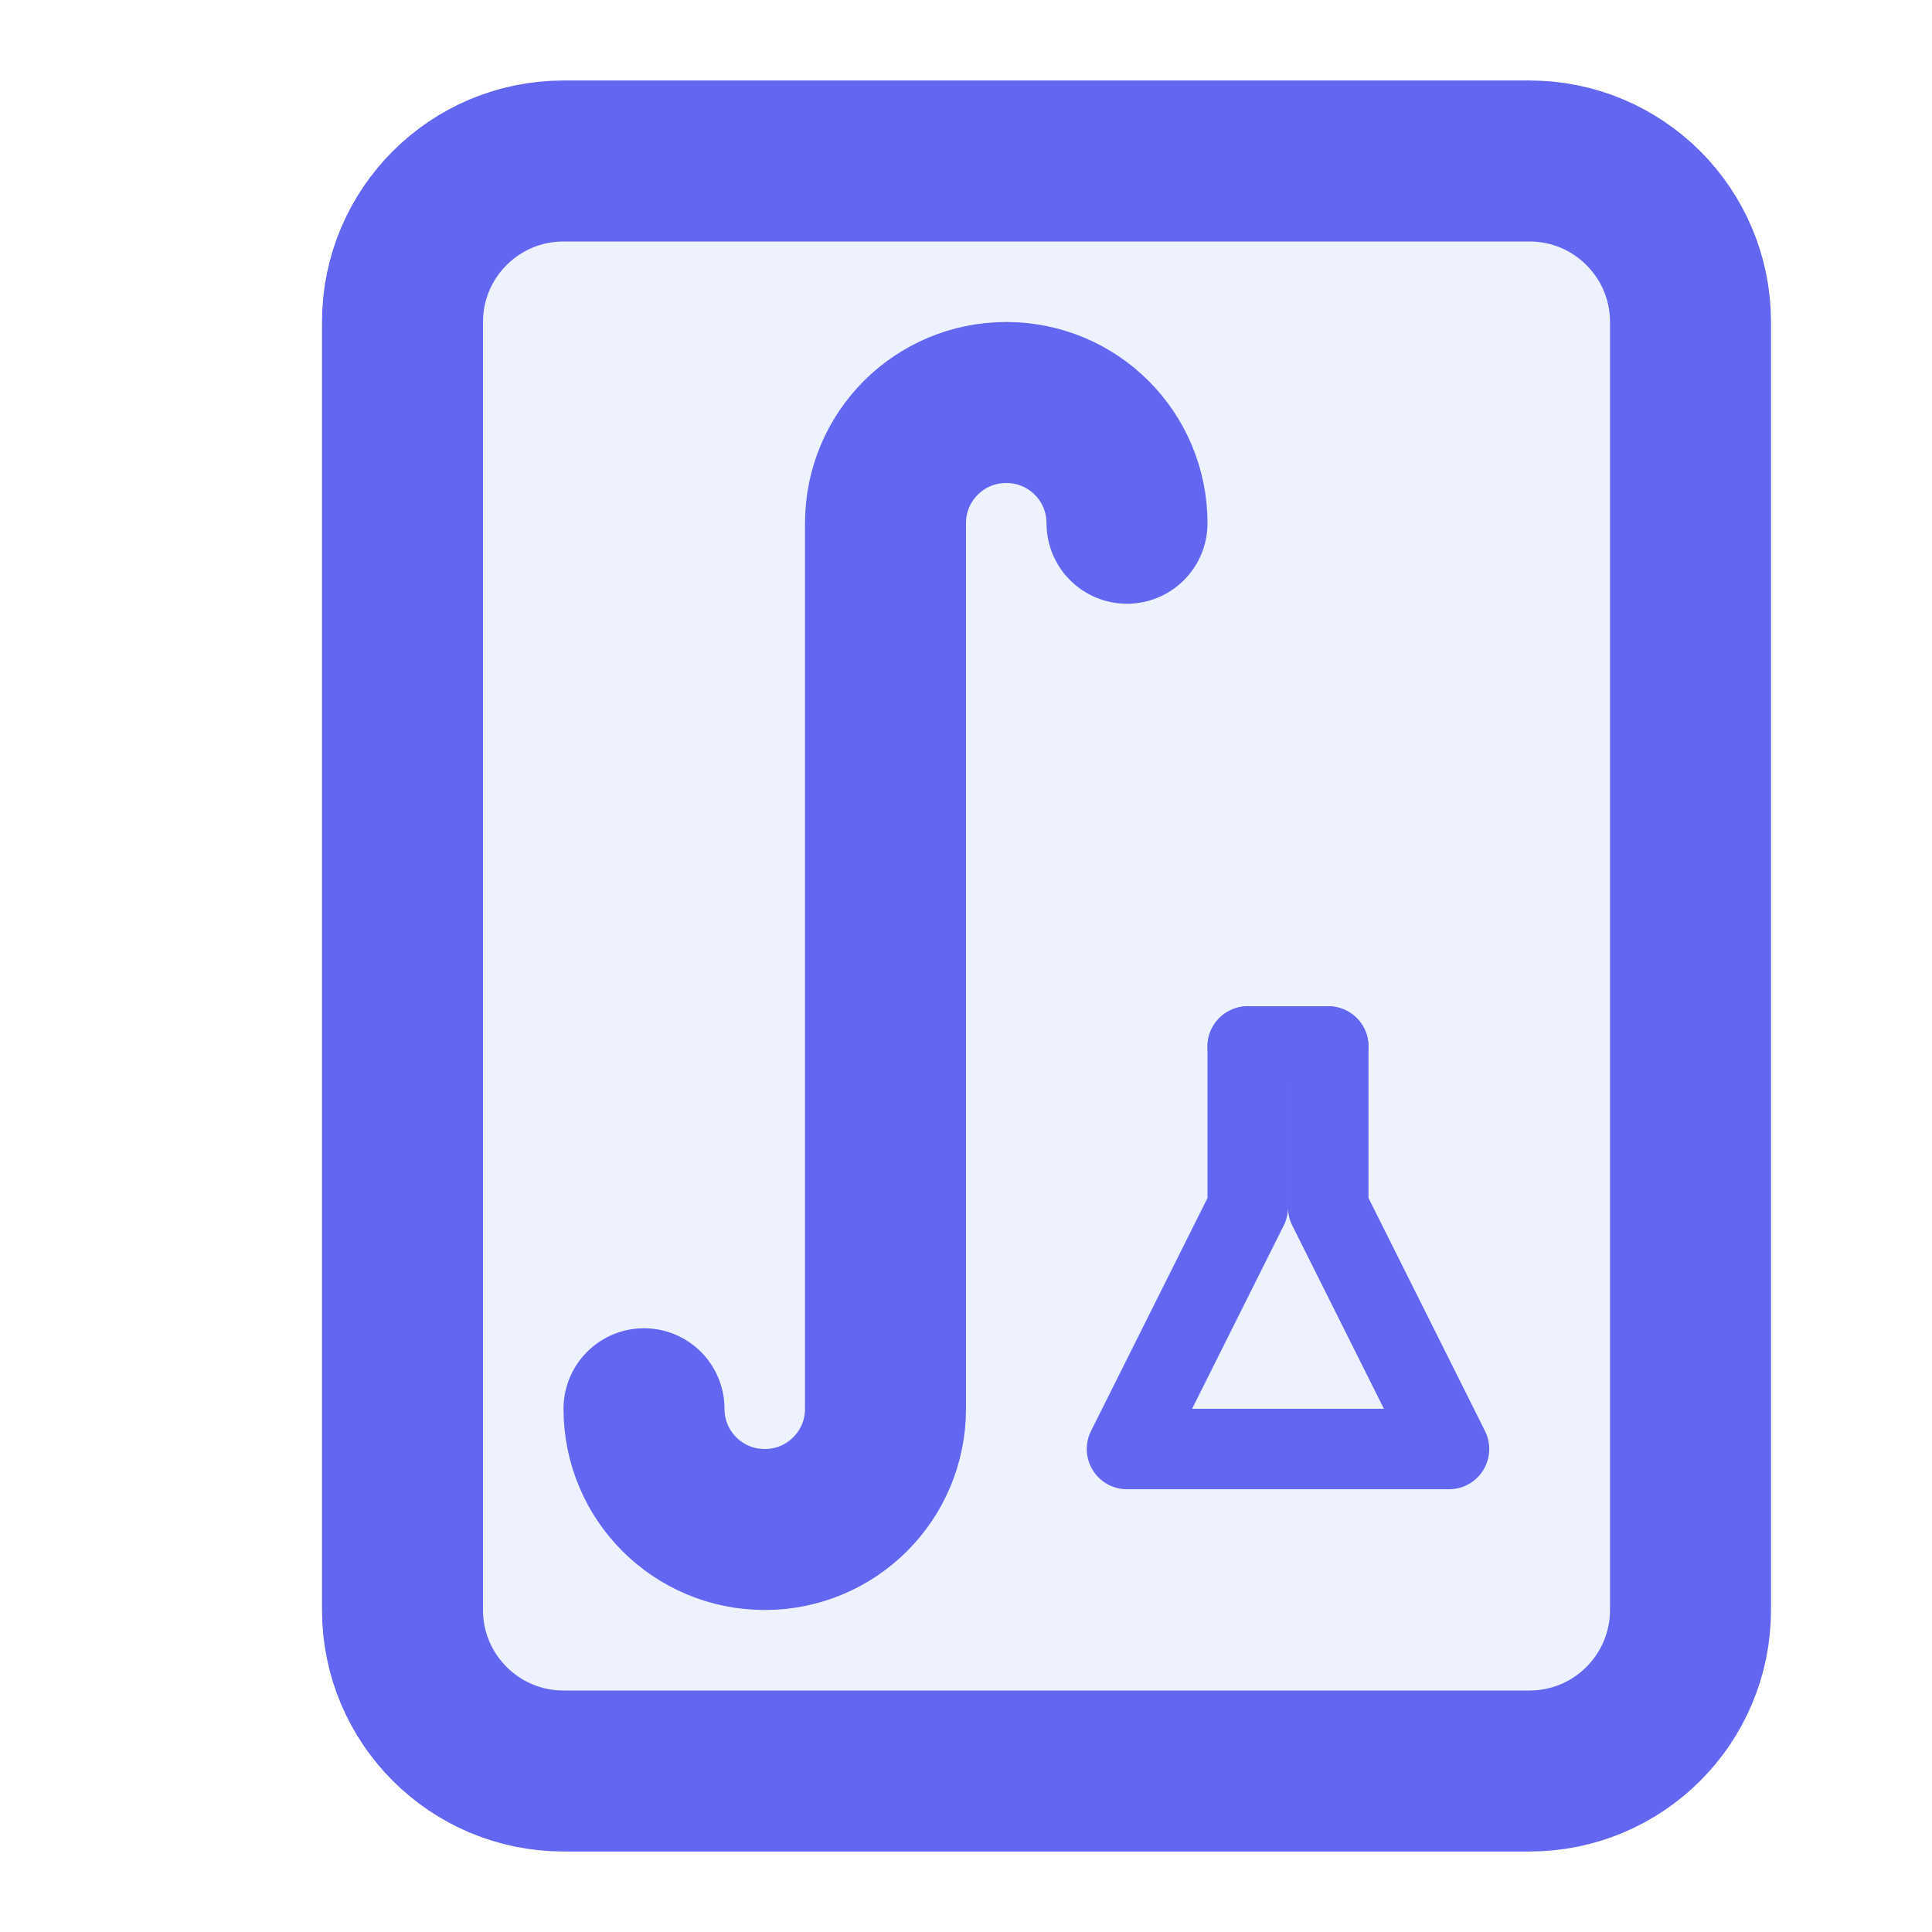
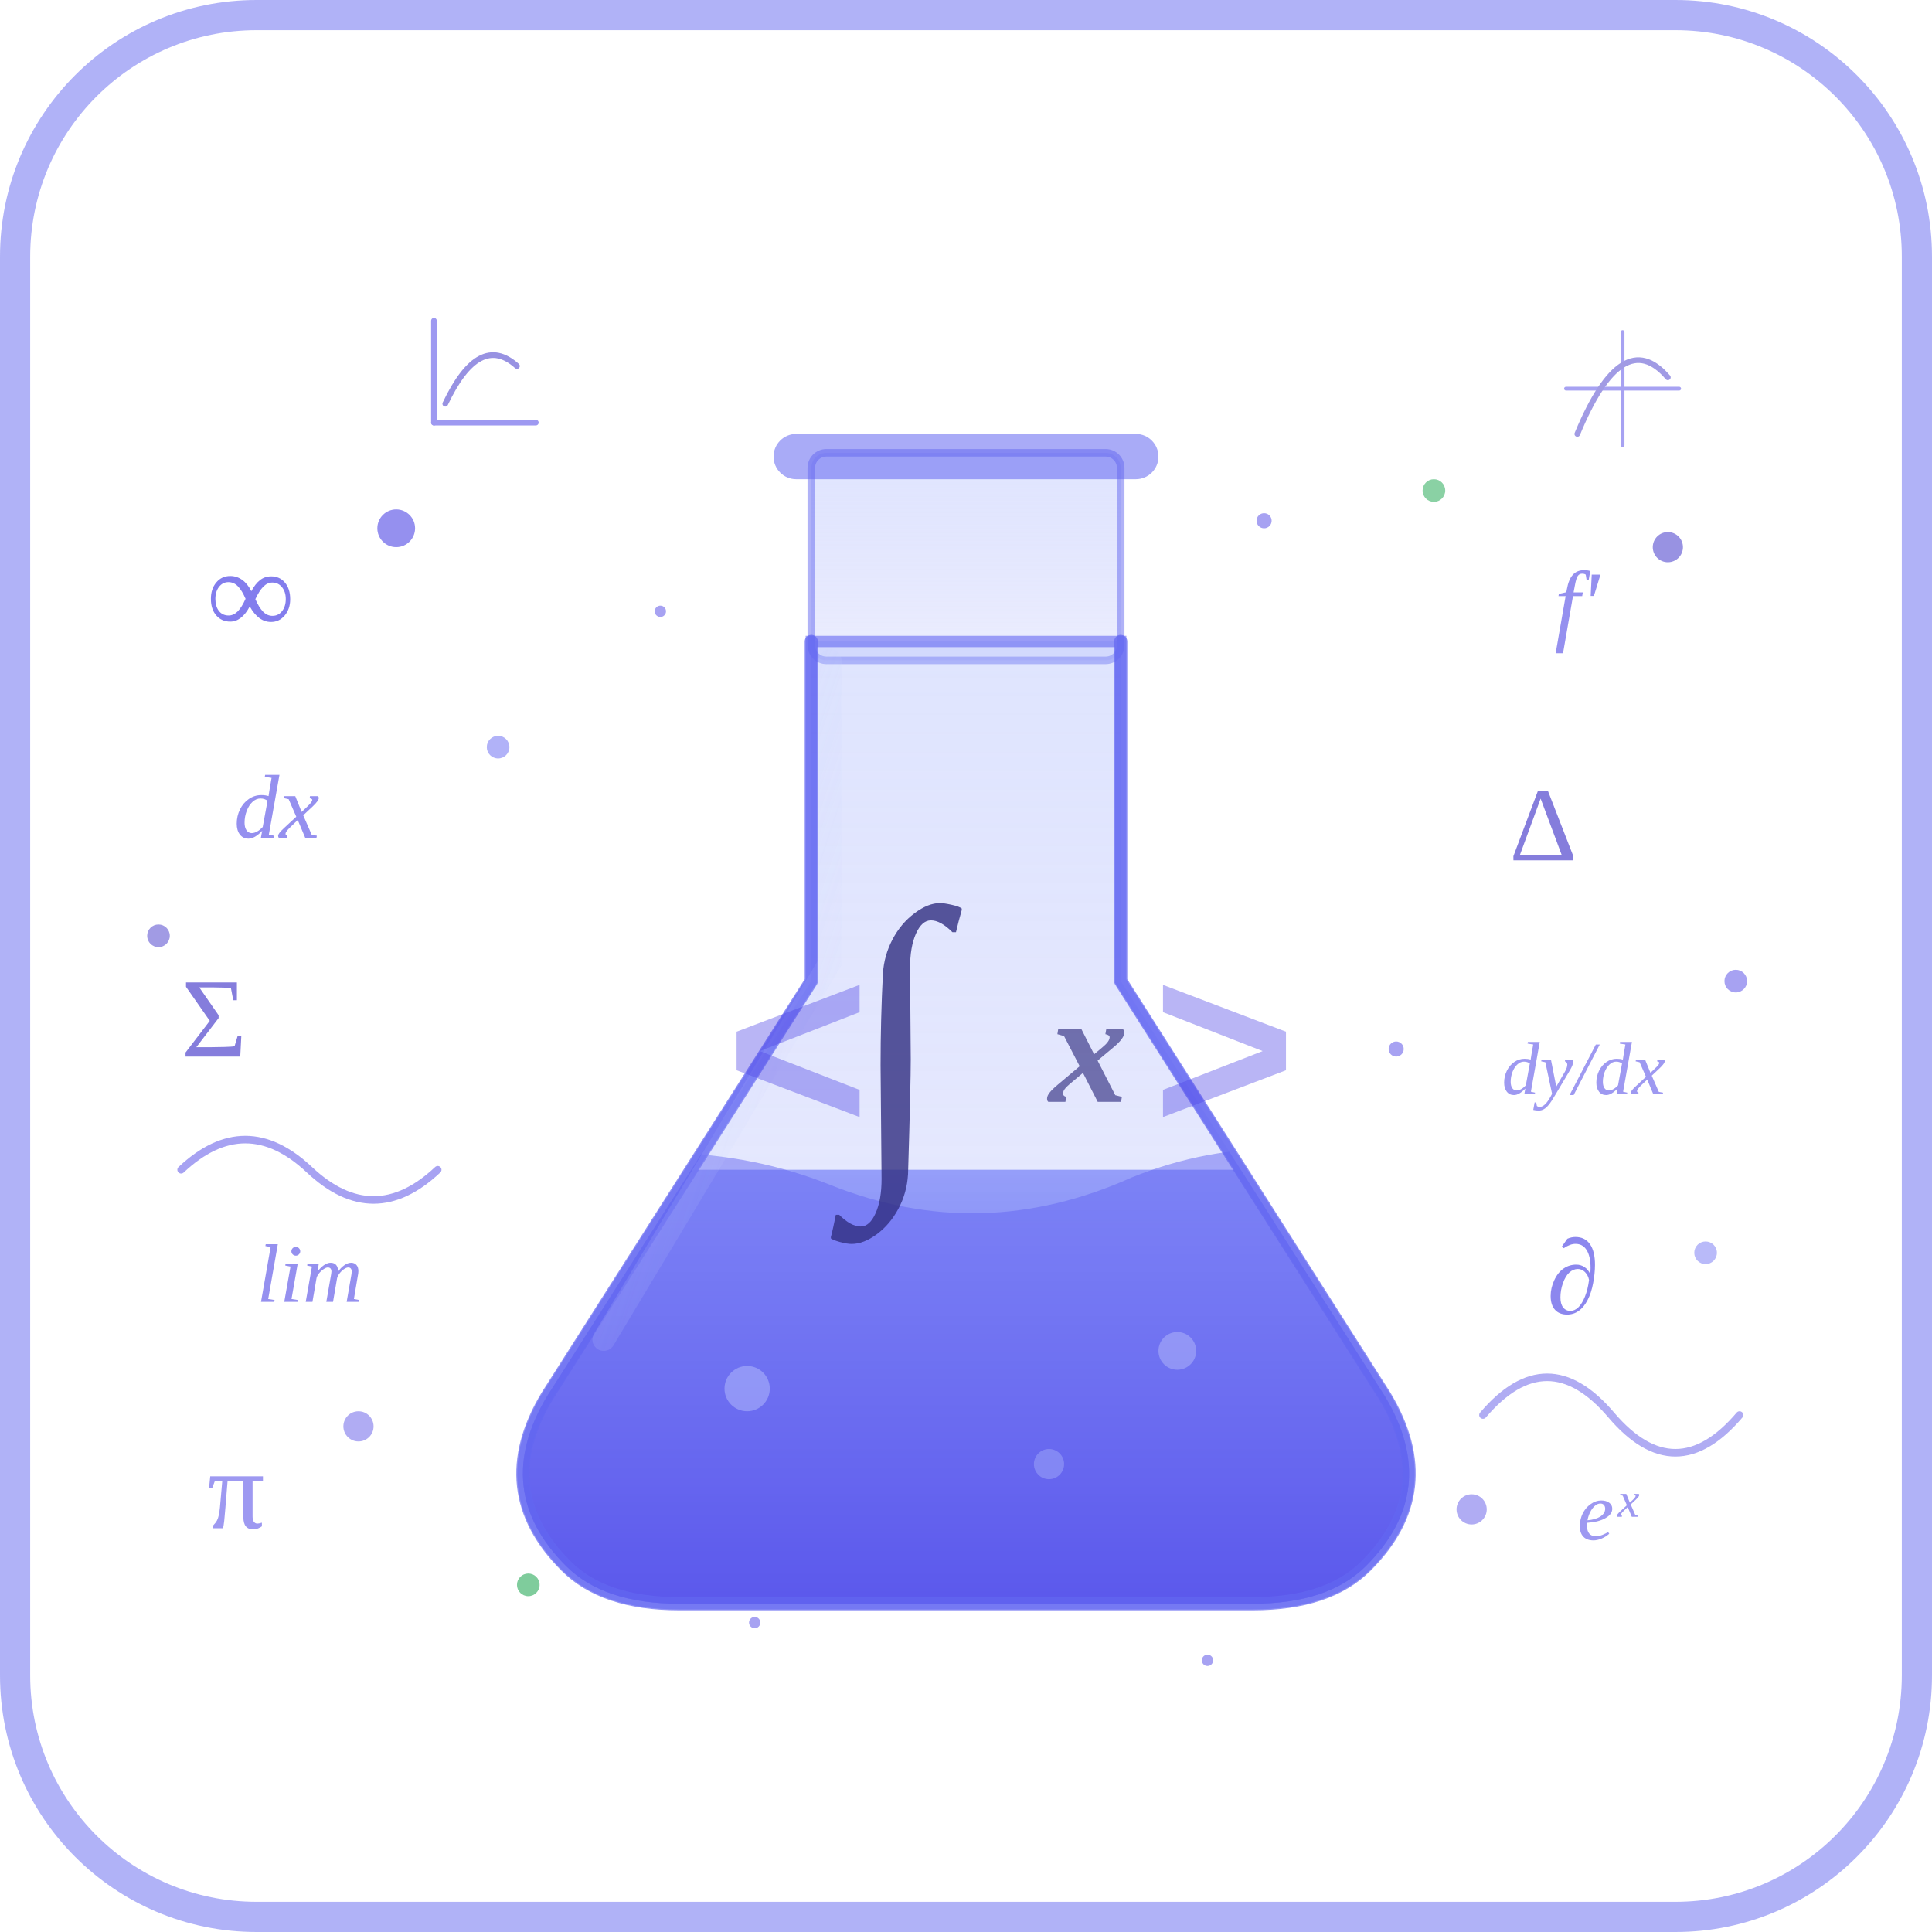
- <svg xmlns="http://www.w3.org/2000/svg" viewBox="0 0 24 24" fill="none" stroke="#6366f1" stroke-width="2" stroke-linecap="round" stroke-linejoin="round">
-   <rect x="5" y="2" width="16" height="20" rx="2" fill="#eef2ff" />
-   <path d="M14 6.5C14 5.67 13.33 5 12.5 5S11 5.67 11 6.5v11c0 .83-.67 1.5-1.5 1.5S8 18.33 8 17.5" />
-   <path d="M15.5 13v2l-1.5 3h4l-1.5-3v-2" stroke-width="1" />
-   <line x1="15.5" y1="13" x2="16.5" y2="13" stroke-width="1" />
+ <svg xmlns="http://www.w3.org/2000/svg" viewBox="0 0 512 512">
+   <rect x="4" y="4" width="504" height="504" rx="64" ry="64" fill="none" stroke="#6366f1" stroke-width="8" stroke-opacity="0.5" />
+   <defs>
+     <linearGradient id="liquid" x1="0" y1="0" x2="0" y2="1">
+       <stop offset="0%" stop-color="#818cf8" stop-opacity="0.8" />
+       <stop offset="100%" stop-color="#4f46e5" />
+     </linearGradient>
+     <linearGradient id="flask-glass" x1="0" y1="0" x2="0" y2="1">
+       <stop offset="0%" stop-color="#a5b4fc" stop-opacity="0.35" />
+       <stop offset="100%" stop-color="#818cf8" stop-opacity="0.15" />
+     </linearGradient>
+     <linearGradient id="glass-shine" x1="0" y1="0" x2="1" y2="1">
+       <stop offset="0%" stop-color="#c7d2fe" stop-opacity="0.5" />
+       <stop offset="100%" stop-color="#c7d2fe" stop-opacity="0" />
+     </linearGradient>
+     <clipPath id="flask-clip">
+       <path d="M215 170 L215 260 L145 370 Q130 395 150 415 Q160 425 180 425 L332 425 Q352 425 362 415 Q382 395 367 370 L297 260 L297 170 Z" />
+     </clipPath>
+   </defs>
+   <text x="55" y="168" font-family="Georgia, 'Times New Roman', serif" font-size="32" font-weight="bold" fill="#4f46e5" opacity="0.7">∞</text>
+   <text x="62" y="222" font-family="Georgia, 'Times New Roman', serif" font-size="24" font-style="italic" fill="#4f46e5" opacity="0.6">dx</text>
+   <text x="48" y="280" font-family="Georgia, 'Times New Roman', serif" font-size="30" fill="#4338ca" opacity="0.65">Σ</text>
+   <text x="68" y="345" font-family="Georgia, 'Times New Roman', serif" font-size="22" font-style="italic" fill="#4f46e5" opacity="0.6">lim</text>
+   <text x="55" y="405" font-family="Georgia, 'Times New Roman', serif" font-size="30" fill="#4f46e5" opacity="0.55">π</text>
+   <text x="412" y="168" font-family="Georgia, 'Times New Roman', serif" font-size="24" font-style="italic" fill="#4f46e5" opacity="0.6">f'</text>
+   <text x="400" y="228" font-family="Georgia, 'Times New Roman', serif" font-size="28" fill="#4338ca" opacity="0.65">Δ</text>
+   <text x="398" y="290" font-family="Georgia, 'Times New Roman', serif" font-size="20" font-style="italic" fill="#4f46e5" opacity="0.55">dy/dx</text>
+   <text x="410" y="348" font-family="Georgia, 'Times New Roman', serif" font-size="28" fill="#4f46e5" opacity="0.65">∂</text>
+   <text x="418" y="408" font-family="Georgia, 'Times New Roman', serif" font-size="22" font-style="italic" fill="#4f46e5" opacity="0.55">eˣ</text>
+   <path d="M48 310 Q65 294 82 310 Q99 326 116 310" fill="none" stroke="#4f46e5" stroke-width="2" opacity="0.5" stroke-linecap="round" />
+   <path d="M393 375 Q410 355 427 375 Q444 395 461 375" fill="none" stroke="#4f46e5" stroke-width="2" opacity="0.45" stroke-linecap="round" />
+   <g opacity="0.55" stroke="#4f46e5" stroke-width="1.5" stroke-linecap="round">
+     <line x1="115" y1="112" x2="115" y2="85" />
+     <line x1="115" y1="112" x2="142" y2="112" />
+     <path d="M118 107 Q127 88 137 97" fill="none" stroke="#4338ca" stroke-width="1.5" />
+   </g>
+   <g opacity="0.5" stroke="#4f46e5" stroke-width="1" stroke-linecap="round">
+     <line x1="430" y1="88" x2="430" y2="118" />
+     <line x1="415" y1="103" x2="445" y2="103" />
+     <path d="M418 115 Q430 86 442 100" fill="none" stroke="#4338ca" stroke-width="1.5" />
+   </g>
+   <circle cx="105" cy="140" r="5" fill="#4f46e5" opacity="0.6" />
+   <circle cx="42" cy="248" r="3" fill="#4338ca" opacity="0.5" />
+   <circle cx="95" cy="378" r="4" fill="#4f46e5" opacity="0.45" />
+   <circle cx="442" cy="145" r="4" fill="#4338ca" opacity="0.55" />
+   <circle cx="460" cy="260" r="3" fill="#4f46e5" opacity="0.5" />
+   <circle cx="390" cy="400" r="4" fill="#4f46e5" opacity="0.45" />
+   <circle cx="132" cy="198" r="3" fill="#6366f1" opacity="0.5" />
+   <circle cx="452" cy="332" r="3" fill="#6366f1" opacity="0.45" />
+   <circle cx="140" cy="420" r="3" fill="#16a34a" opacity="0.55" />
+   <circle cx="380" cy="130" r="3" fill="#16a34a" opacity="0.5" />
+   <rect x="215" y="120" width="82" height="55" rx="4" fill="url(#flask-glass)" stroke="#6366f1" stroke-width="2" stroke-opacity="0.5" />
+   <path d="M215 170 L215 260 L145 370 Q130 395 150 415 Q160 425 180 425 L332 425 Q352 425 362 415 Q382 395 367 370 L297 260 L297 170 Z" fill="url(#flask-glass)" stroke="#6366f1" stroke-width="3" stroke-opacity="0.6" />
+   <g clip-path="url(#flask-clip)">
+     <rect x="130" y="310" width="250" height="120" fill="url(#liquid)" />
+     <path d="M130 312 Q180 298 220 314 Q260 330 300 312 Q340 296 380 314 L380 430 L130 430 Z" fill="#6366f1" opacity="0.5" />
+     <circle cx="198" cy="368" r="6" fill="#c7d2fe" opacity="0.4" />
+     <circle cx="278" cy="388" r="4" fill="#c7d2fe" opacity="0.3" />
+     <circle cx="312" cy="358" r="5" fill="#e0e7ff" opacity="0.3" />
+   </g>
+   <path d="M215 170 L215 260 L145 370 Q130 395 150 415 Q160 425 180 425 L332 425 Q352 425 362 415 Q382 395 367 370 L297 260 L297 170" fill="none" stroke="#6366f1" stroke-width="3.5" stroke-linecap="round" stroke-linejoin="round" opacity="0.7" />
+   <rect x="205" y="115" width="102" height="12" rx="6" fill="#6366f1" opacity="0.55" />
+   <path d="M220 175 L220 255 L160 355" fill="none" stroke="url(#glass-shine)" stroke-width="6" stroke-linecap="round" opacity="0.6" />
+   <text x="225" y="305" font-family="Georgia, 'Times New Roman', serif" font-size="92" font-weight="bold" fill="#312e81" opacity="0.8">∫</text>
+   <text x="278" y="292" font-family="Georgia, 'Times New Roman', serif" font-size="42" font-style="italic" font-weight="bold" fill="#312e81" opacity="0.65">x</text>
+   <text x="192" y="300" font-family="'Courier New', monospace" font-size="65" font-weight="bold" fill="#4f46e5" opacity="0.4">&lt;</text>
+   <text x="305" y="300" font-family="'Courier New', monospace" font-size="65" font-weight="bold" fill="#4f46e5" opacity="0.4">&gt;</text>
+   <g fill="#4f46e5" opacity="0.5">
+     <circle cx="335" cy="138" r="2" />
+     <circle cx="175" cy="162" r="1.5" />
+     <circle cx="370" cy="278" r="2" />
+     <circle cx="200" cy="430" r="1.5" />
+     <circle cx="320" cy="440" r="1.5" />
+   </g>
</svg>
